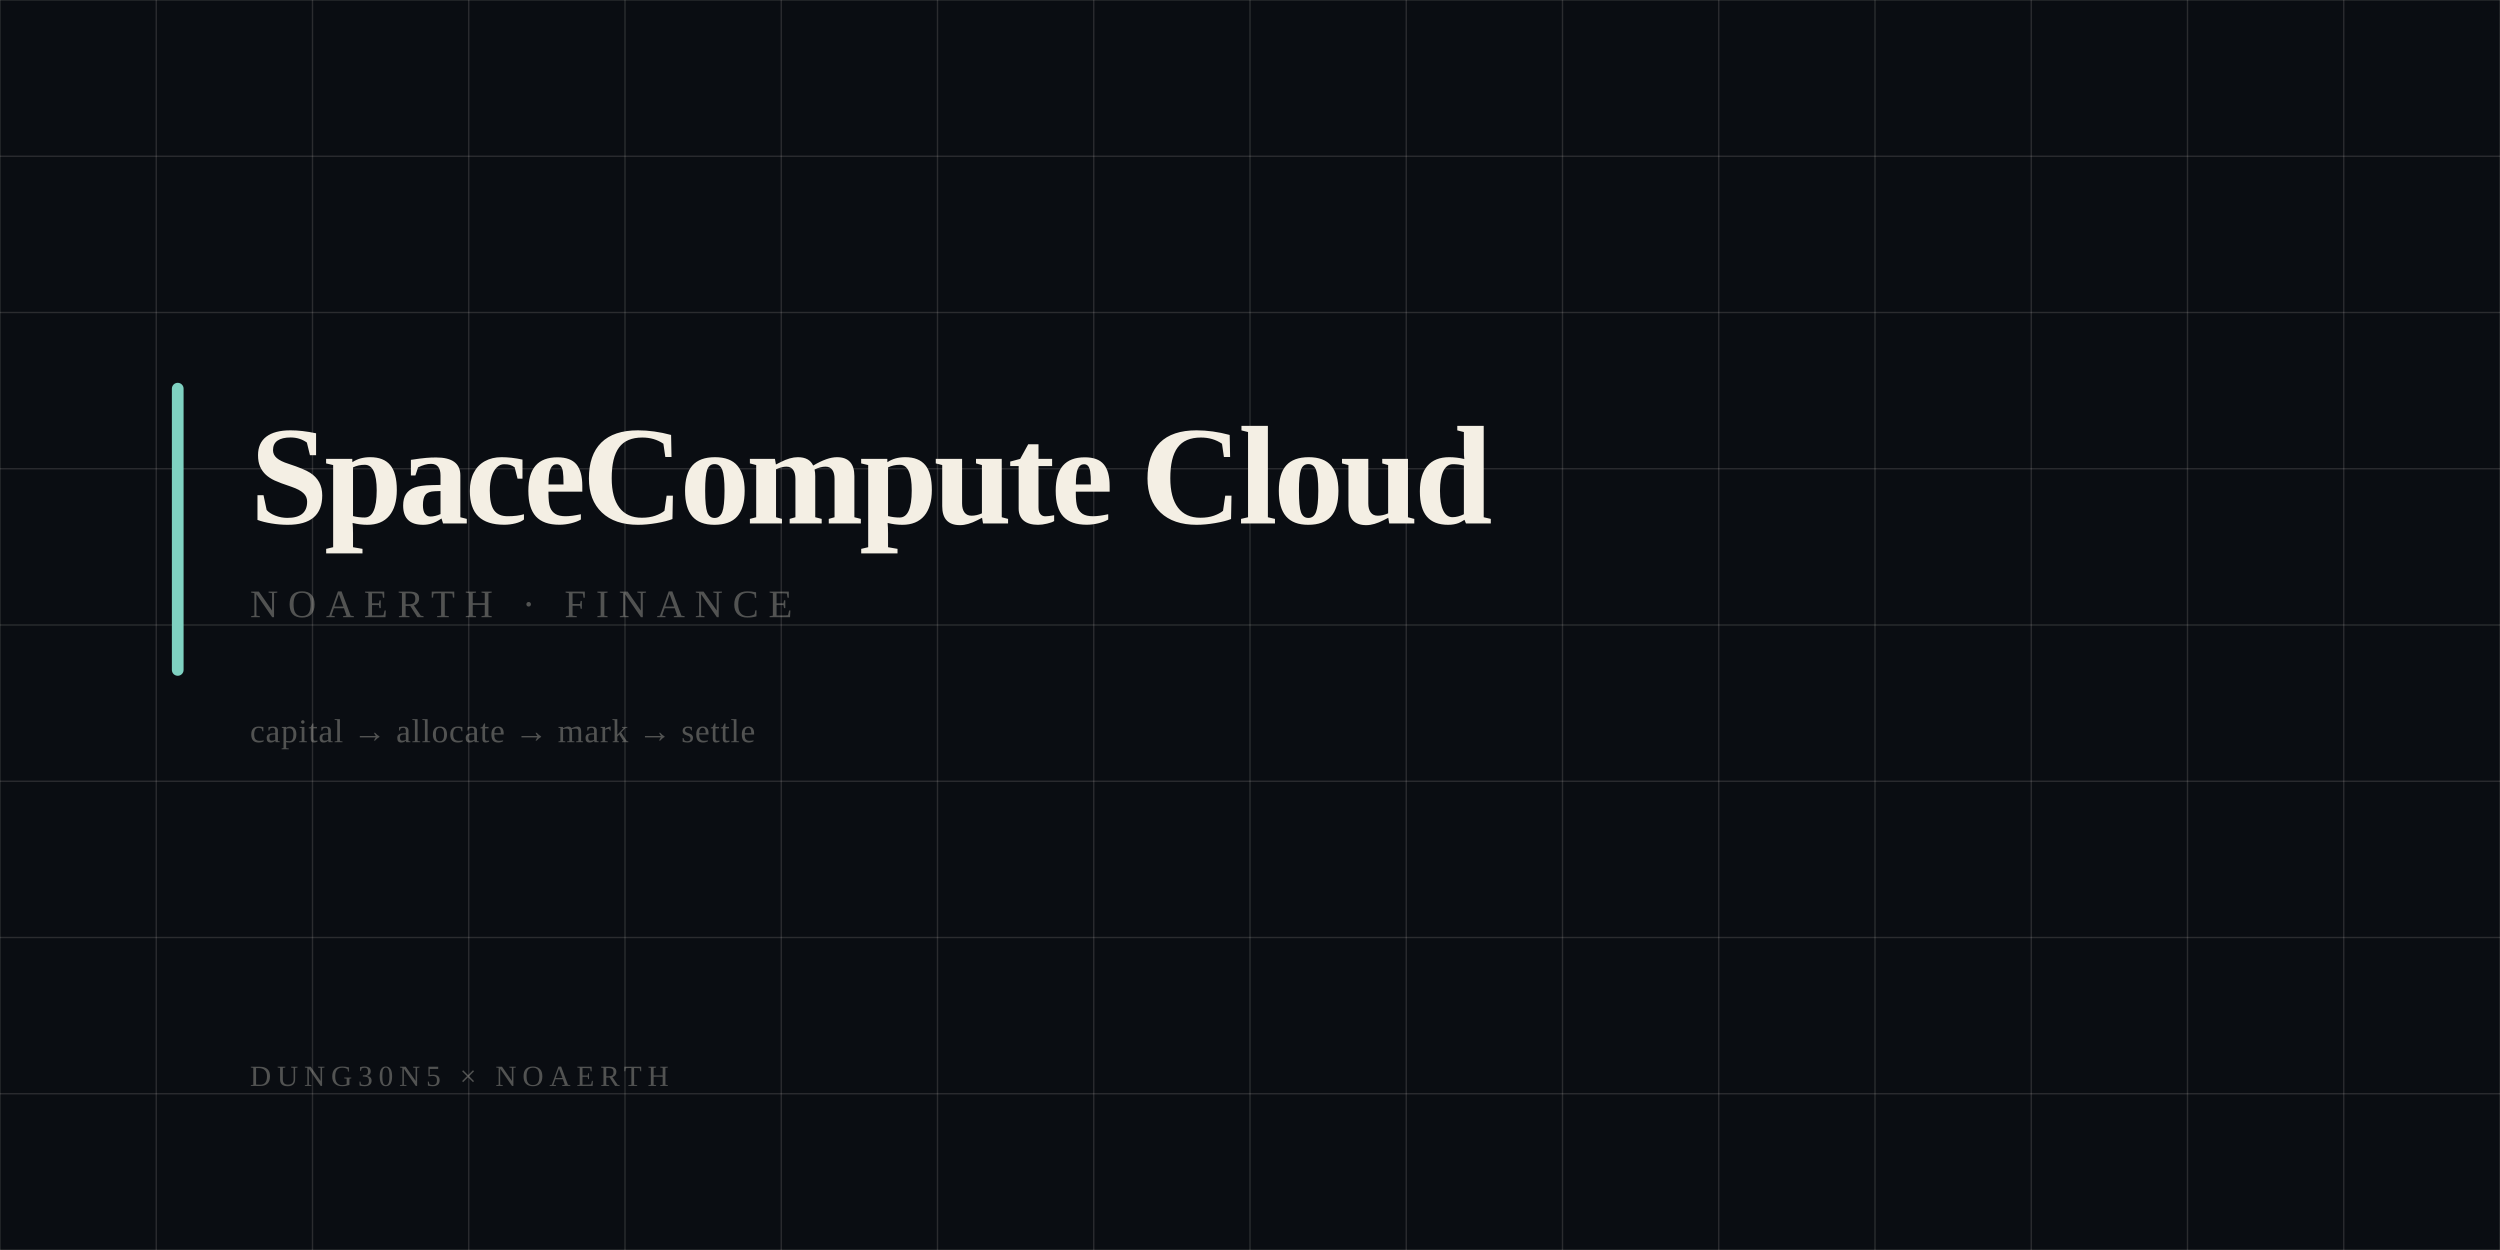
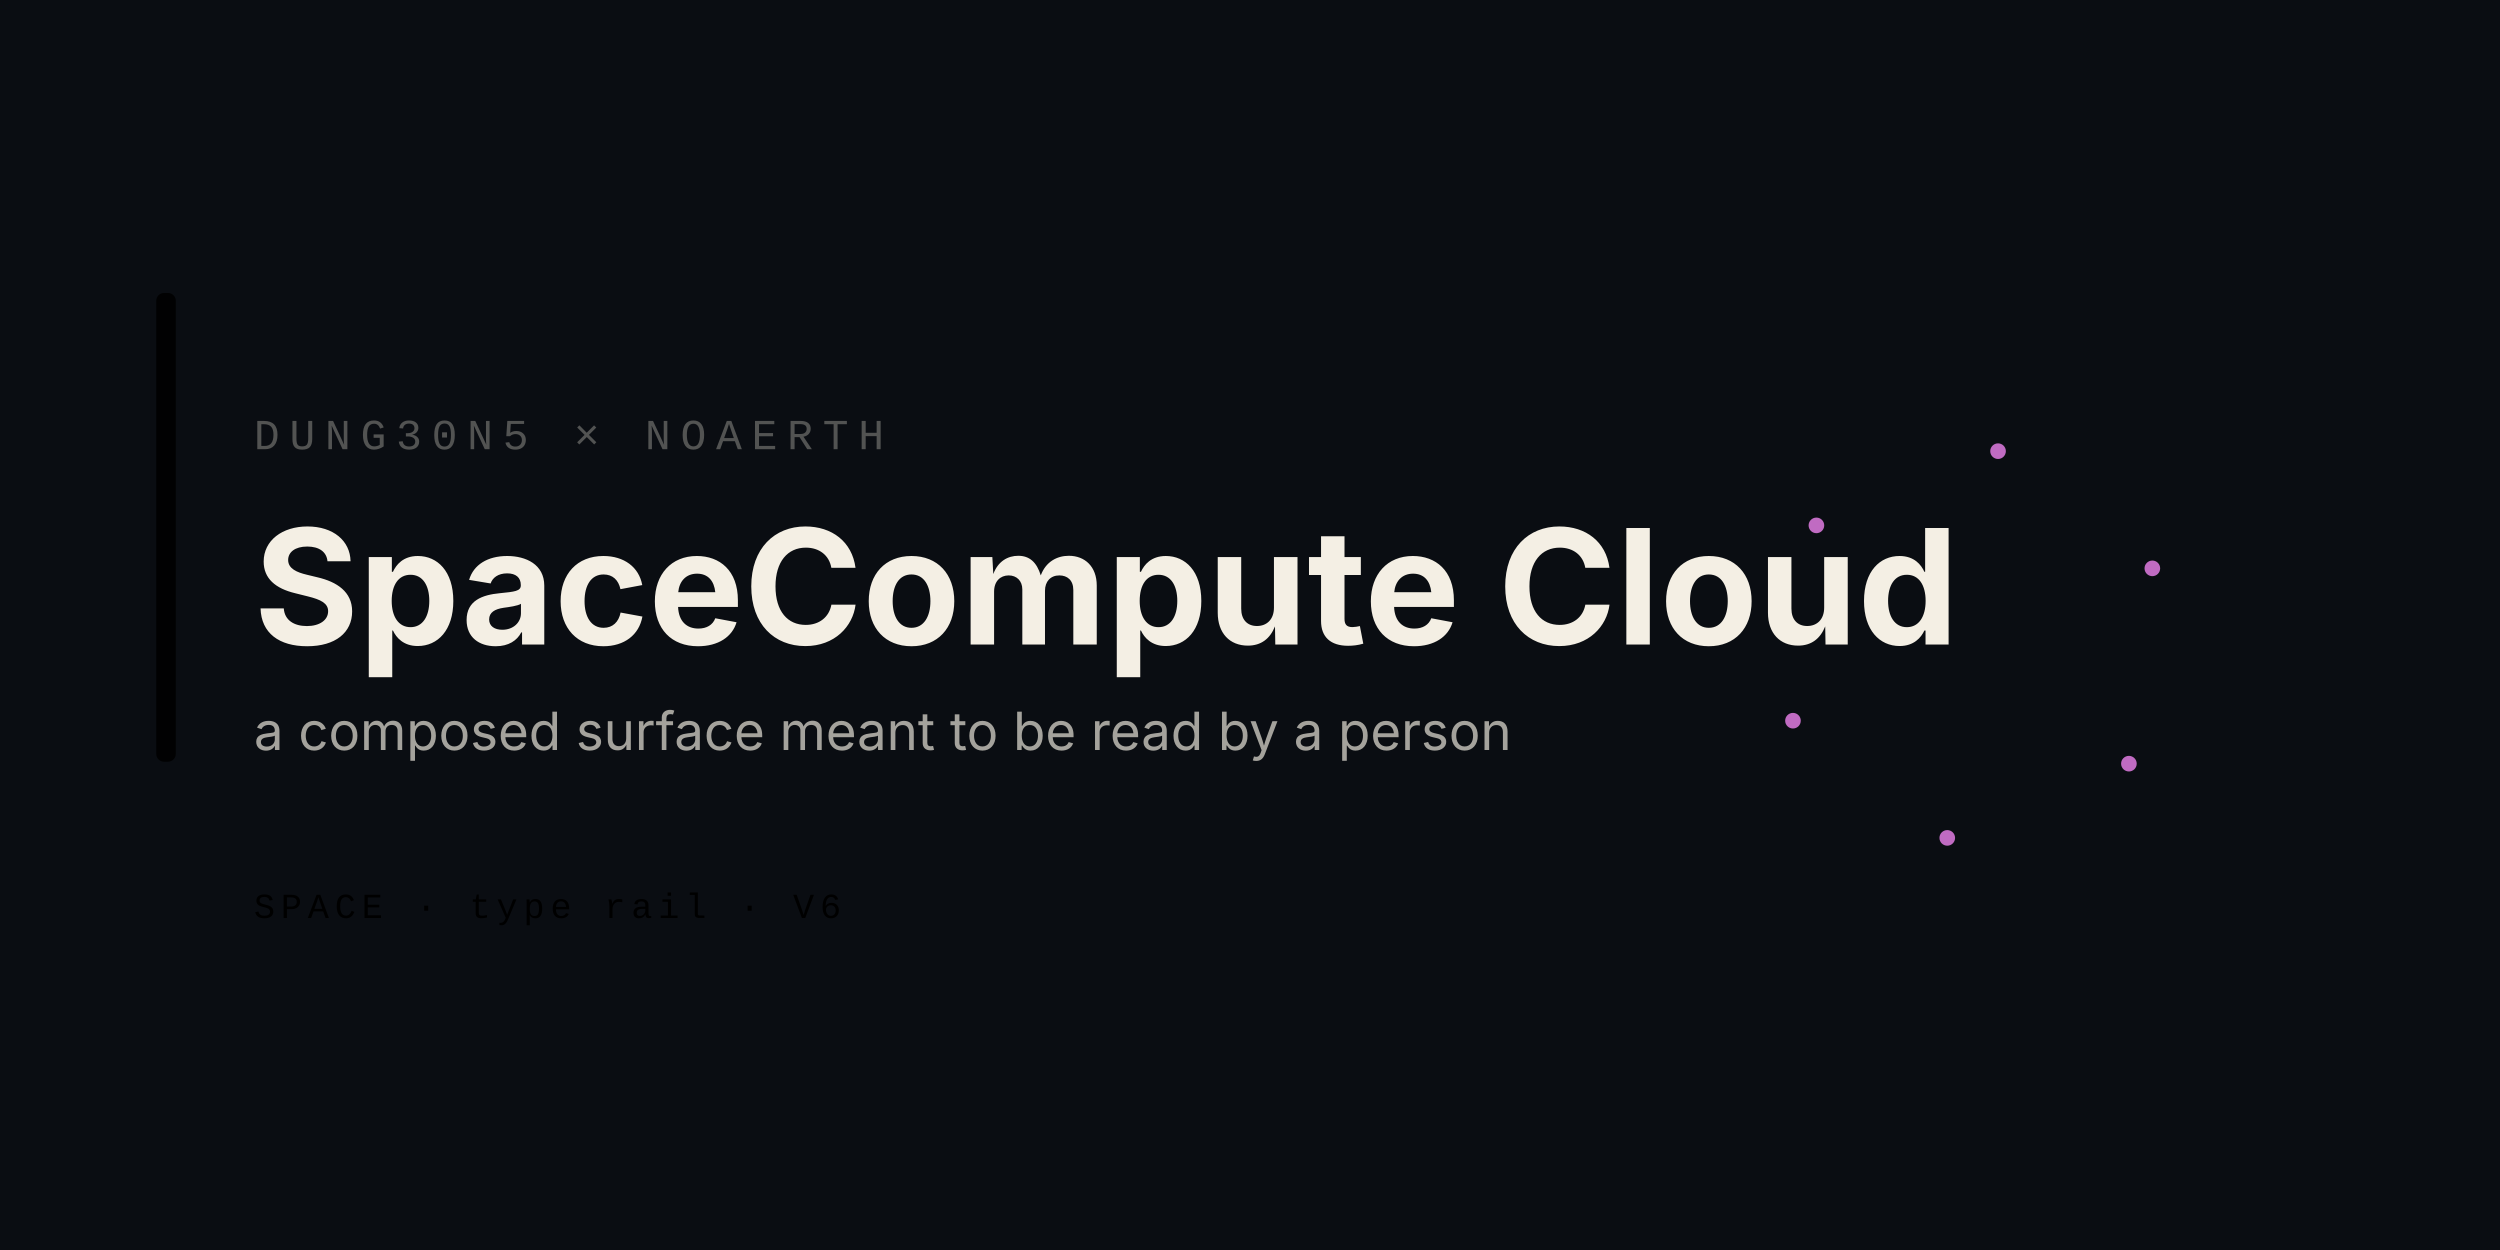
- <svg xmlns="http://www.w3.org/2000/svg" viewBox="0 0 1280 640" width="1280" height="640" role="img" aria-label="SpaceCompute Cloud — NOAERTH project card.">
+ <svg xmlns="http://www.w3.org/2000/svg" viewBox="0 0 1280 640" width="1280" height="640" role="img" aria-label="SpaceCompute Cloud project card">
  <rect width="1280" height="640" fill="#0a0d12" />
-   <line x1="0" y1="0" x2="0" y2="640" stroke="#f4efe424" stroke-width="0.7" />
-   <line x1="80" y1="0" x2="80" y2="640" stroke="#f4efe424" stroke-width="0.7" />
-   <line x1="160" y1="0" x2="160" y2="640" stroke="#f4efe424" stroke-width="0.7" />
-   <line x1="240" y1="0" x2="240" y2="640" stroke="#f4efe424" stroke-width="0.7" />
-   <line x1="320" y1="0" x2="320" y2="640" stroke="#f4efe424" stroke-width="0.7" />
-   <line x1="400" y1="0" x2="400" y2="640" stroke="#f4efe424" stroke-width="0.7" />
-   <line x1="480" y1="0" x2="480" y2="640" stroke="#f4efe424" stroke-width="0.7" />
-   <line x1="560" y1="0" x2="560" y2="640" stroke="#f4efe424" stroke-width="0.7" />
-   <line x1="640" y1="0" x2="640" y2="640" stroke="#f4efe424" stroke-width="0.7" />
-   <line x1="720" y1="0" x2="720" y2="640" stroke="#f4efe424" stroke-width="0.7" />
-   <line x1="800" y1="0" x2="800" y2="640" stroke="#f4efe424" stroke-width="0.7" />
-   <line x1="880" y1="0" x2="880" y2="640" stroke="#f4efe424" stroke-width="0.7" />
-   <line x1="960" y1="0" x2="960" y2="640" stroke="#f4efe424" stroke-width="0.7" />
-   <line x1="1040" y1="0" x2="1040" y2="640" stroke="#f4efe424" stroke-width="0.7" />
-   <line x1="1120" y1="0" x2="1120" y2="640" stroke="#f4efe424" stroke-width="0.7" />
-   <line x1="1200" y1="0" x2="1200" y2="640" stroke="#f4efe424" stroke-width="0.7" />
-   <line x1="1280" y1="0" x2="1280" y2="640" stroke="#f4efe424" stroke-width="0.7" />
-   <line x1="0" y1="0" x2="1280" y2="0" stroke="#f4efe424" stroke-width="0.7" />
-   <line x1="0" y1="80" x2="1280" y2="80" stroke="#f4efe424" stroke-width="0.7" />
-   <line x1="0" y1="160" x2="1280" y2="160" stroke="#f4efe424" stroke-width="0.7" />
-   <line x1="0" y1="240" x2="1280" y2="240" stroke="#f4efe424" stroke-width="0.7" />
-   <line x1="0" y1="320" x2="1280" y2="320" stroke="#f4efe424" stroke-width="0.7" />
-   <line x1="0" y1="400" x2="1280" y2="400" stroke="#f4efe424" stroke-width="0.7" />
-   <line x1="0" y1="480" x2="1280" y2="480" stroke="#f4efe424" stroke-width="0.7" />
-   <line x1="0" y1="560" x2="1280" y2="560" stroke="#f4efe424" stroke-width="0.7" />
-   <line x1="0" y1="640" x2="1280" y2="640" stroke="#f4efe424" stroke-width="0.7" />
-   <rect x="88" y="196" width="6" height="150" rx="3" fill="#7fd1c1" />
-   <text x="128" y="268" fill="#f4efe4" font-size="72" font-weight="680" letter-spacing="-2">SpaceCompute Cloud</text>
-   <text x="128" y="316" fill="#f4efe44f" font-size="20" letter-spacing="5">NOAERTH · FINANCE</text>
-   <text x="128" y="380" fill="#f4efe44f" font-size="17" letter-spacing="0.4">capital → allocate → mark → settle</text>
-   <text x="128" y="556" fill="#f4efe44f" font-size="15" letter-spacing="3">DUNG30N5 × NOAERTH</text>
+   <circle cx="1010" cy="330" r="52" fill="none" stroke="mint" stroke-width="1.4" opacity="0.50" />
+   <circle cx="1010" cy="330" r="88" fill="none" stroke="mint" stroke-width="1.4" opacity="0.39" />
+   <circle cx="1010" cy="330" r="124" fill="none" stroke="mint" stroke-width="1.4" opacity="0.28" />
+   <circle cx="1010" cy="330" r="160" fill="none" stroke="mint" stroke-width="1.4" opacity="0.17" />
+   <circle cx="1102" cy="291" r="4" fill="violet" opacity="0.8" />
+   <circle cx="1090" cy="391" r="4" fill="violet" opacity="0.8" />
+   <circle cx="997" cy="429" r="4" fill="violet" opacity="0.8" />
+   <circle cx="918" cy="369" r="4" fill="violet" opacity="0.8" />
+   <circle cx="930" cy="269" r="4" fill="violet" opacity="0.8" />
+   <circle cx="1023" cy="231" r="4" fill="violet" opacity="0.8" />
+   <rect x="80" y="150" width="10" height="240" rx="4" fill="mint" opacity="0.9" />
+   <text x="130" y="230" font-family="ui-monospace, SFMono-Regular, Menlo, Monaco, Consolas, 'Liberation Mono', monospace" font-size="22" letter-spacing="5" fill="#f4efe44f">DUNG30N5 × NOAERTH</text>
+   <text x="130" y="330" font-family="-apple-system, BlinkMacSystemFont, 'Segoe UI', Inter, Helvetica, Arial, sans-serif" font-size="82" font-weight="700" fill="#f4efe4">SpaceCompute Cloud</text>
+   <text x="130" y="384" font-family="-apple-system, BlinkMacSystemFont, 'Segoe UI', Inter, Helvetica, Arial, sans-serif" font-size="27" fill="#f4efe4a8">a composed surface meant to be read by a person</text>
+   <text x="130" y="470" font-family="ui-monospace, SFMono-Regular, Menlo, Monaco, Consolas, 'Liberation Mono', monospace" font-size="18" fill="mint" letter-spacing="3">SPACE · type rail · V6</text>
</svg>
